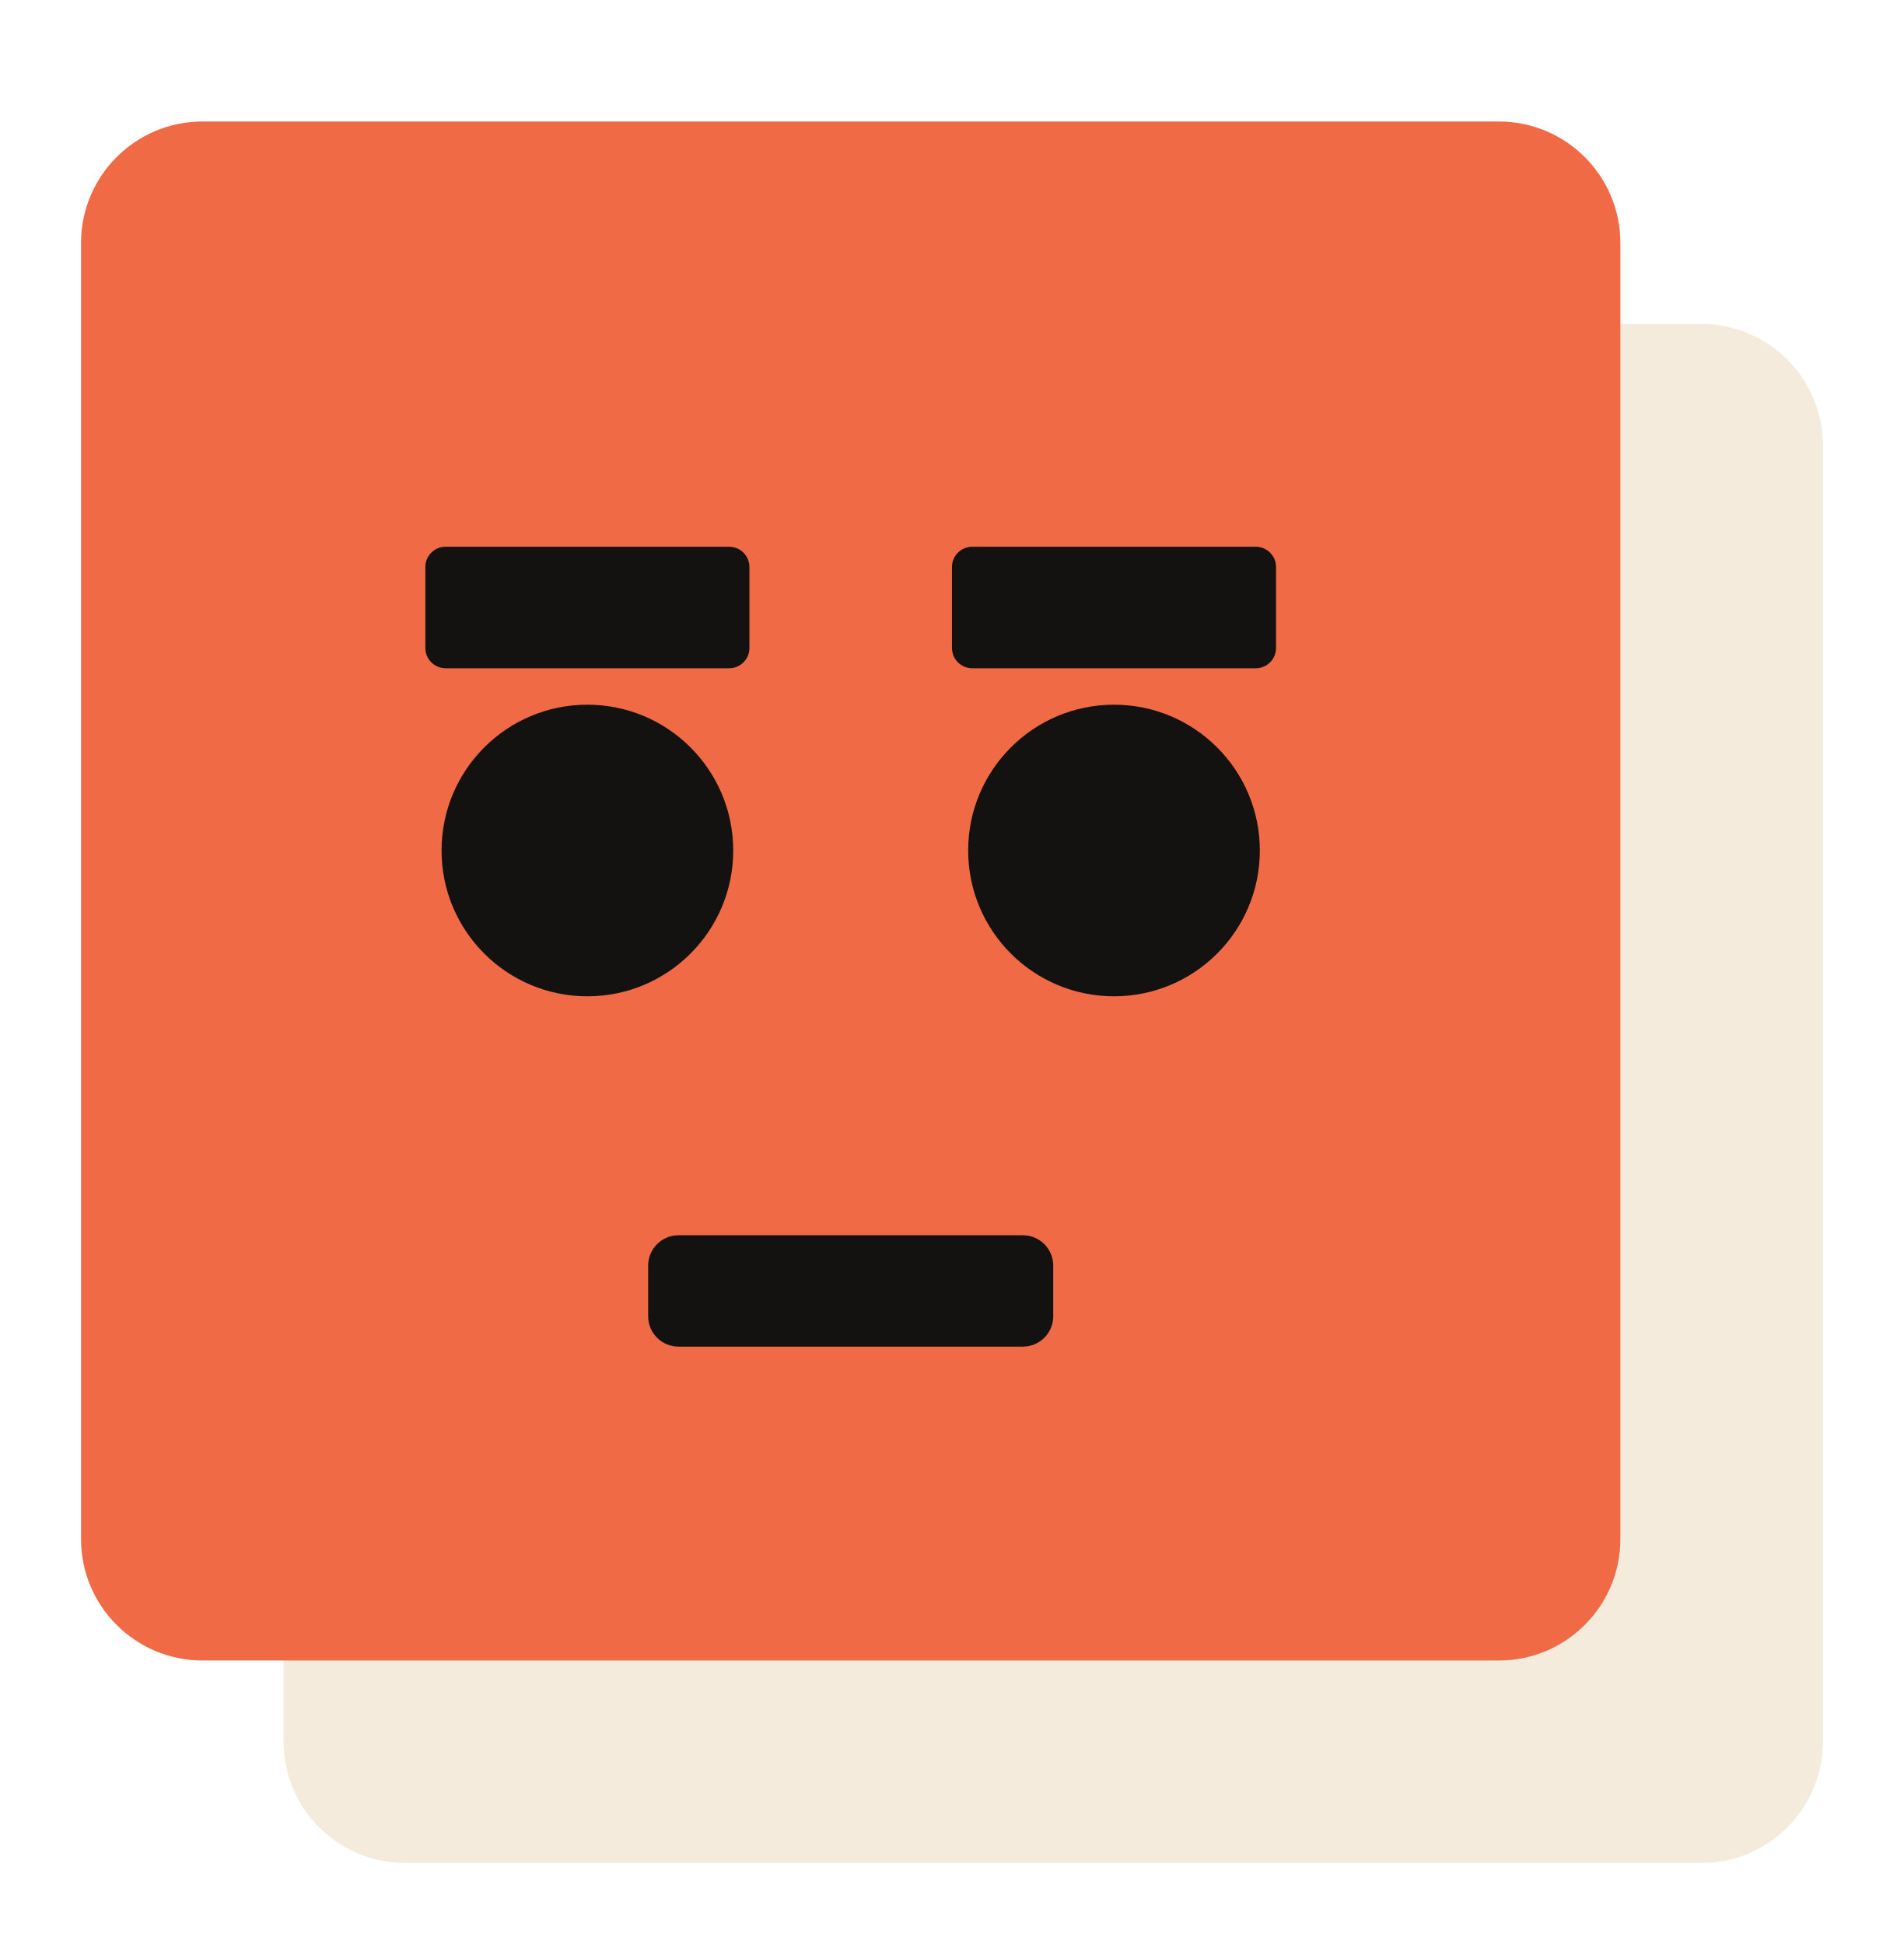
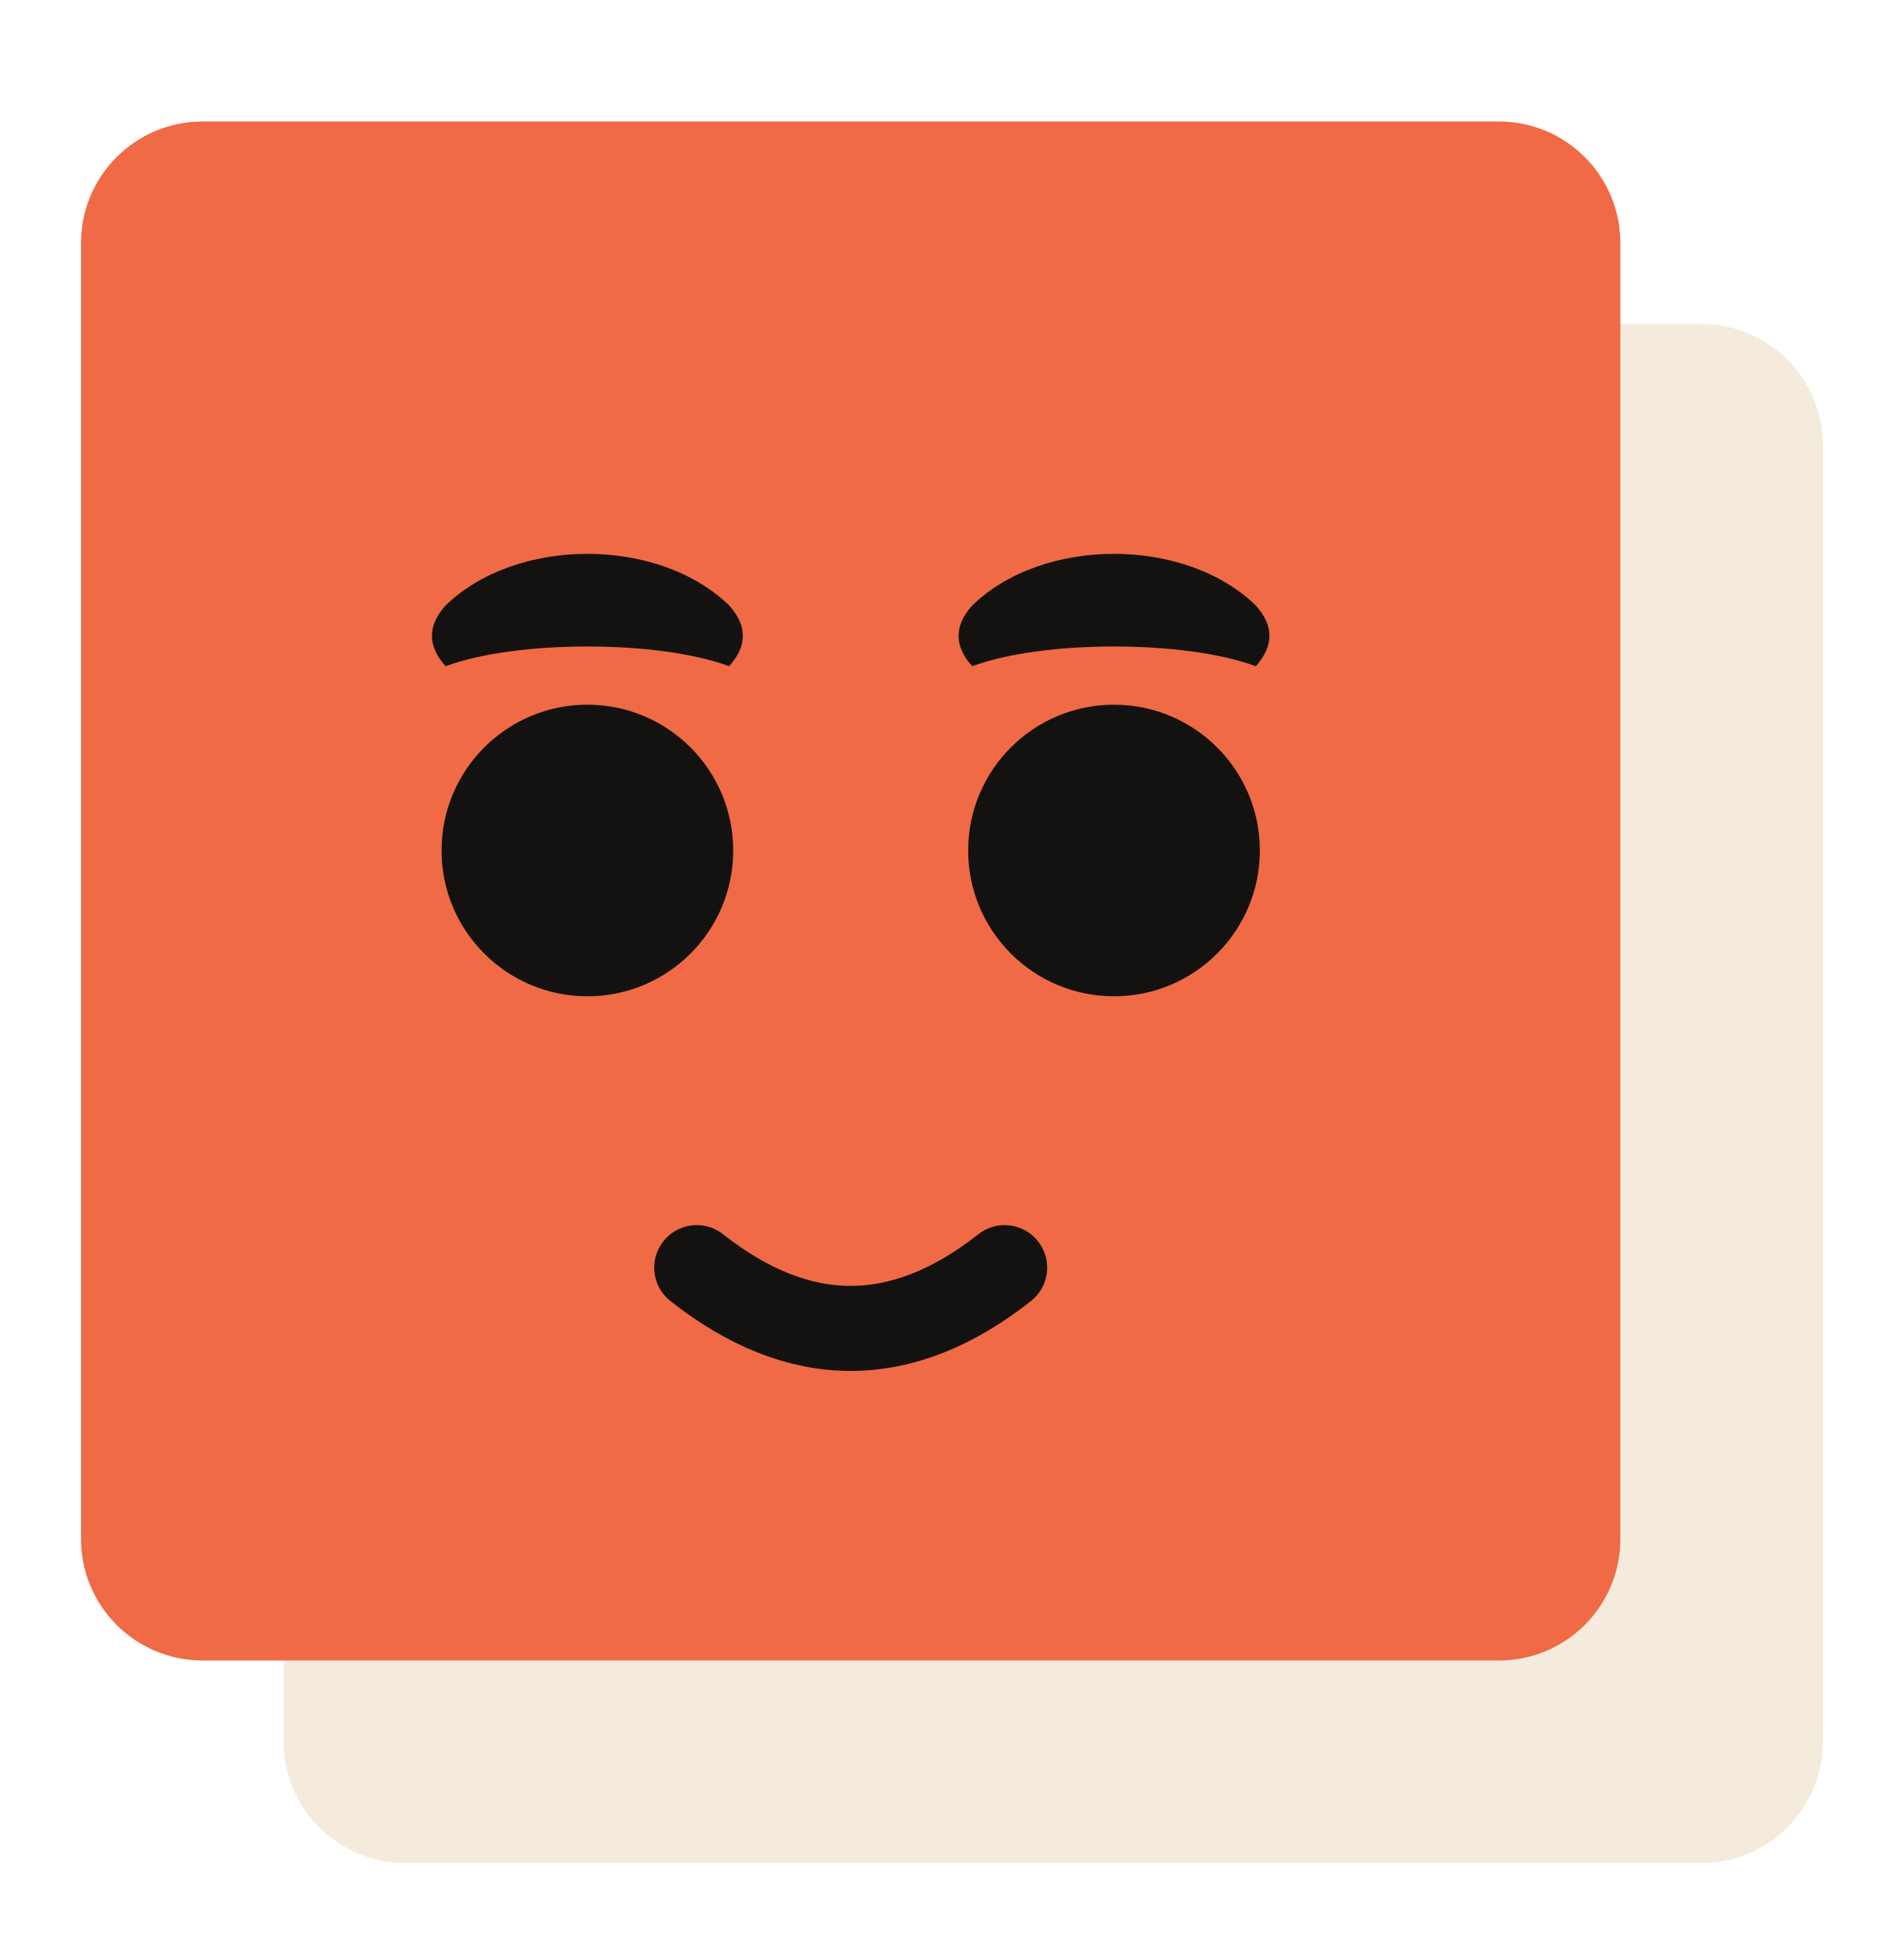
<svg xmlns="http://www.w3.org/2000/svg" viewBox="0 0 94 96" width="94" height="96" role="img" aria-labelledby="bot-face-red-title">
  <rect x="14" y="16" width="76" height="76" rx="6" fill="#F4EBDD" />
  <rect x="4" y="6" width="76" height="76" rx="6" fill="#F06A45" />
  <g fill="#141210">
-     <rect x="21" y="27" width="16" height="6" rx="1" />
-     <rect x="47" y="27" width="16" height="6" rx="1" />
+     <path d="M22 29.9 C25.5 26.5 32.5 26.5 36 29.9 C36.9 30.9 36.9 31.9 36 32.9 C32.5 31.6 25.5 31.6 22 32.9 C21.1 31.9 21.1 30.9 22 29.9 Z" />
+     <path d="M62 29.9 C58.5 26.5 51.5 26.5 48 29.9 C47.1 30.9 47.1 31.9 48 32.9 C51.5 31.6 58.5 31.6 62 32.9 C62.9 31.9 62.9 30.9 62 29.9 Z" />
    <circle cx="29" cy="42" r="7.2" />
    <circle cx="55" cy="42" r="7.2" />
-     <rect x="32" y="61" width="20" height="5.5" rx="1.5" />
  </g>
+   <path d="M34.4 62.6 Q42 68.6 49.6 62.6" fill="none" stroke="#141210" stroke-width="4.2" stroke-linecap="round" />
</svg>
